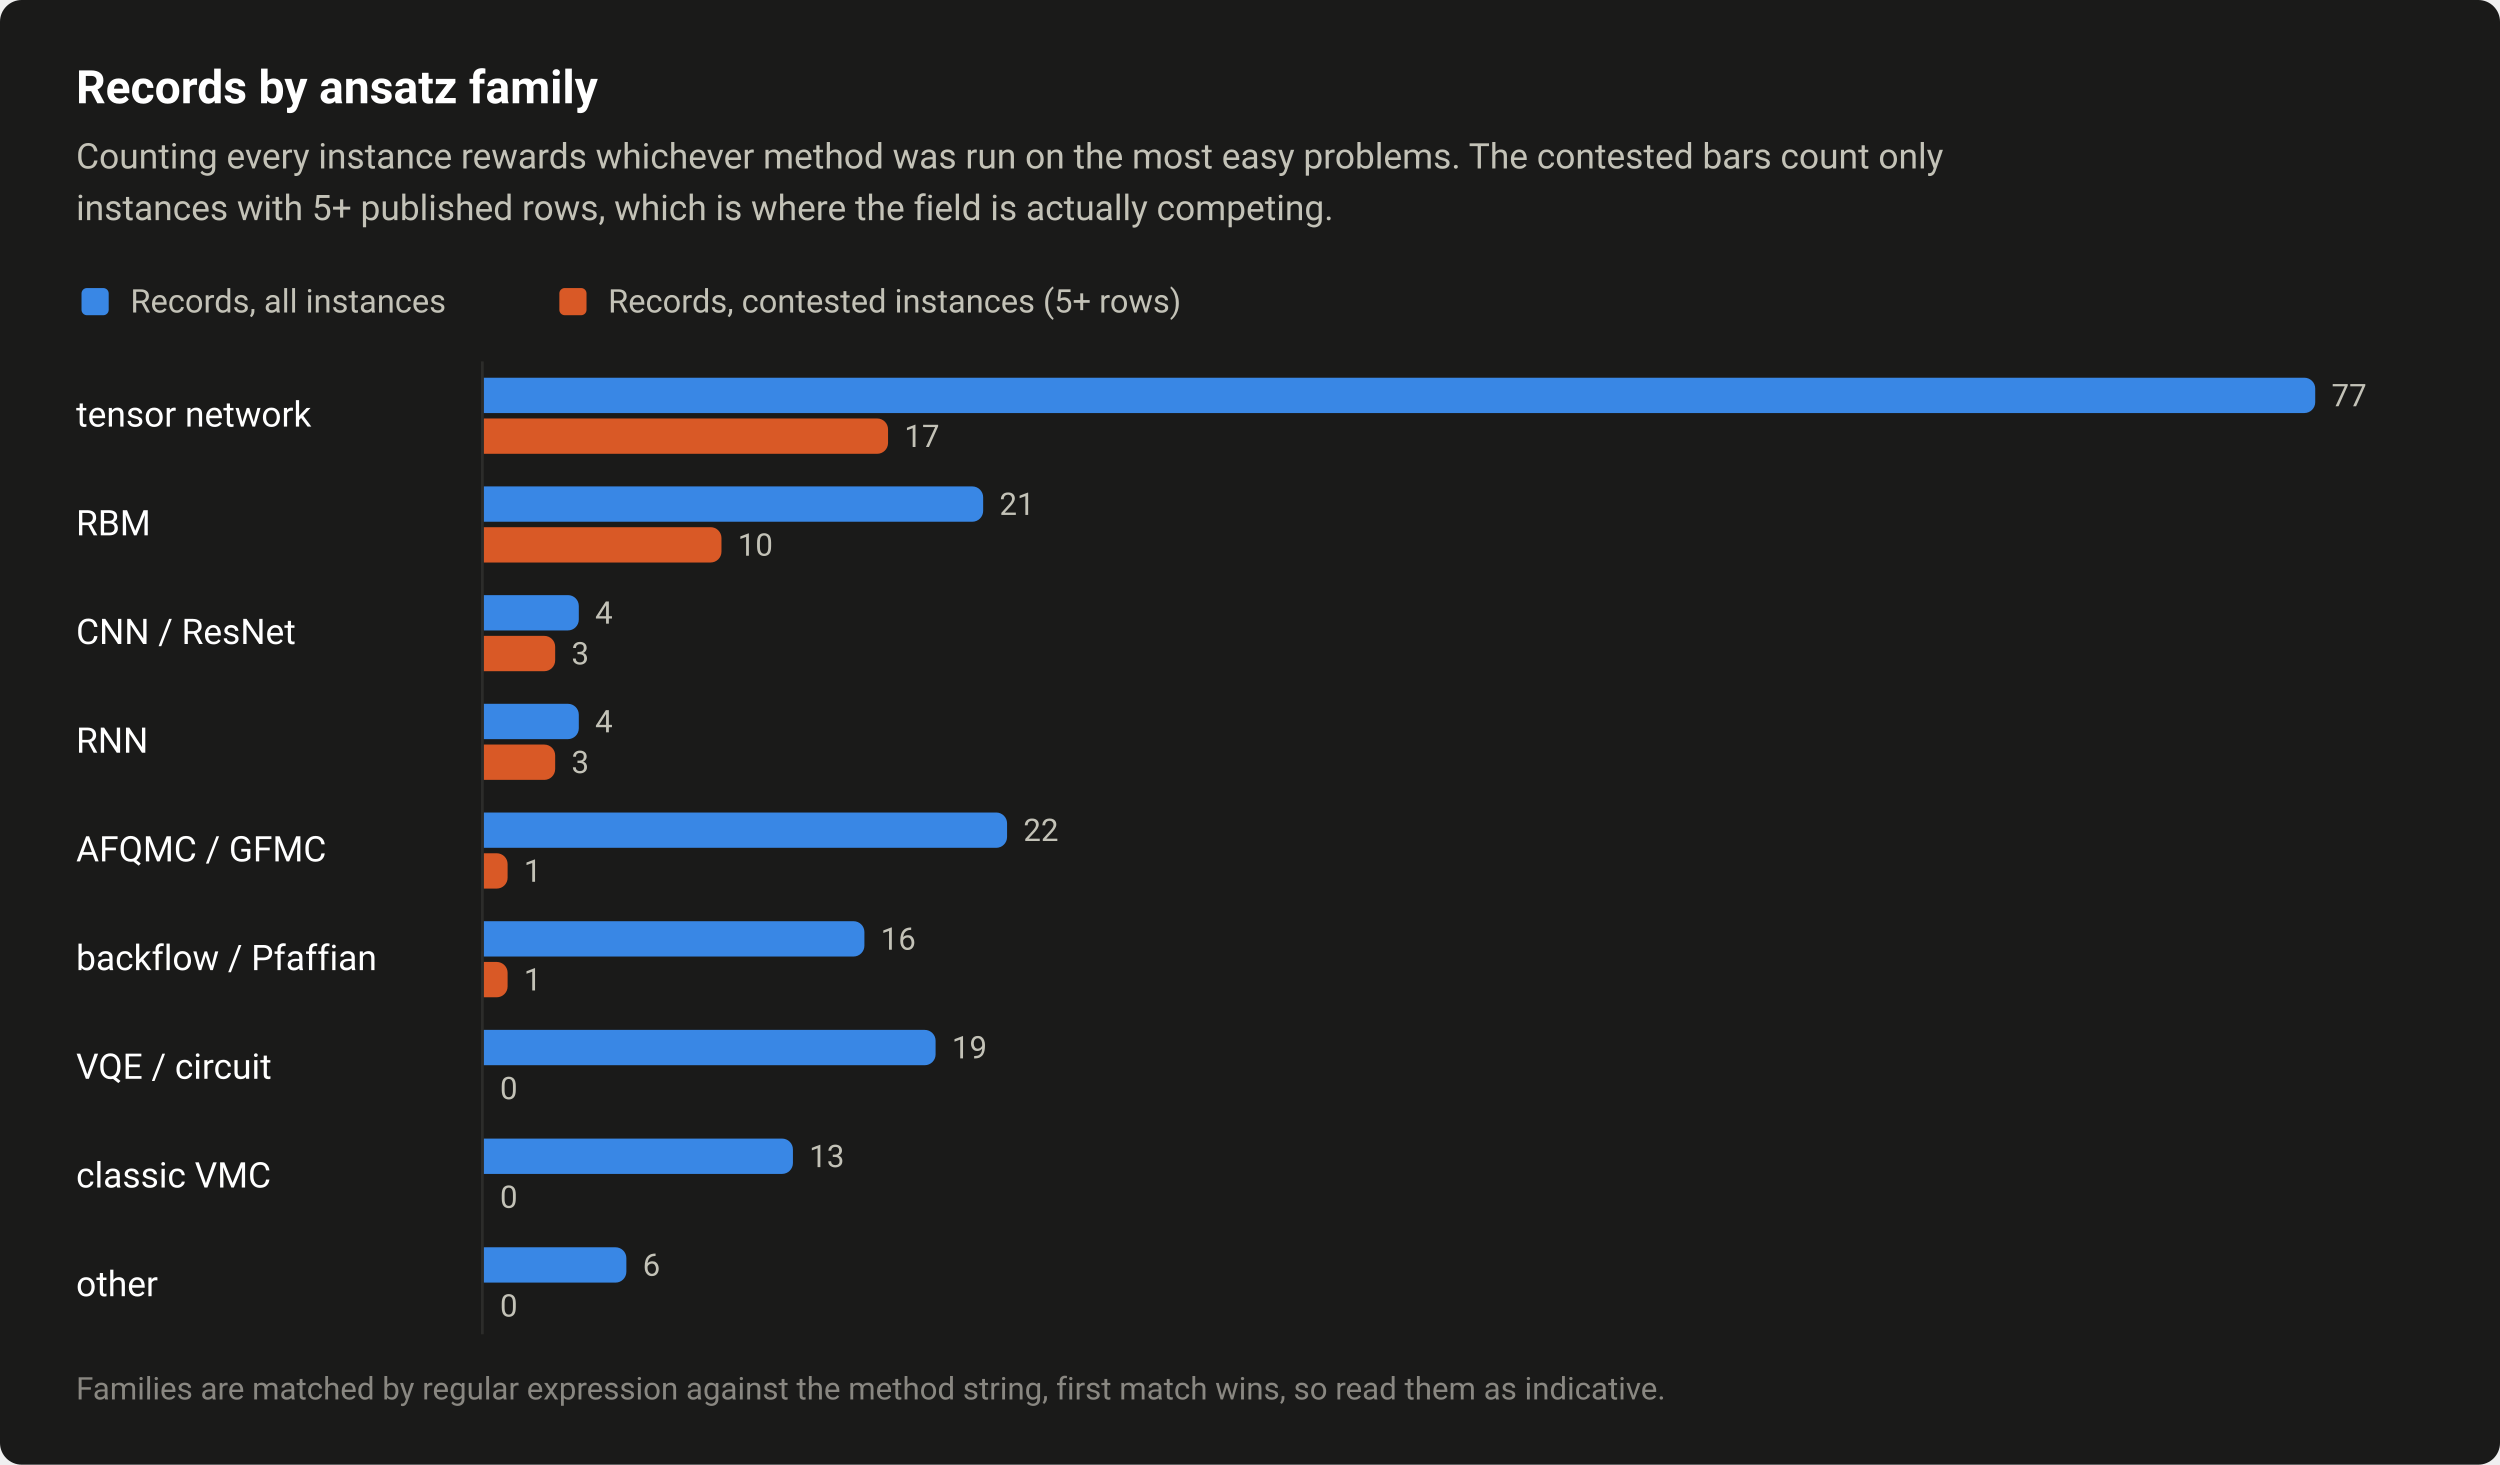
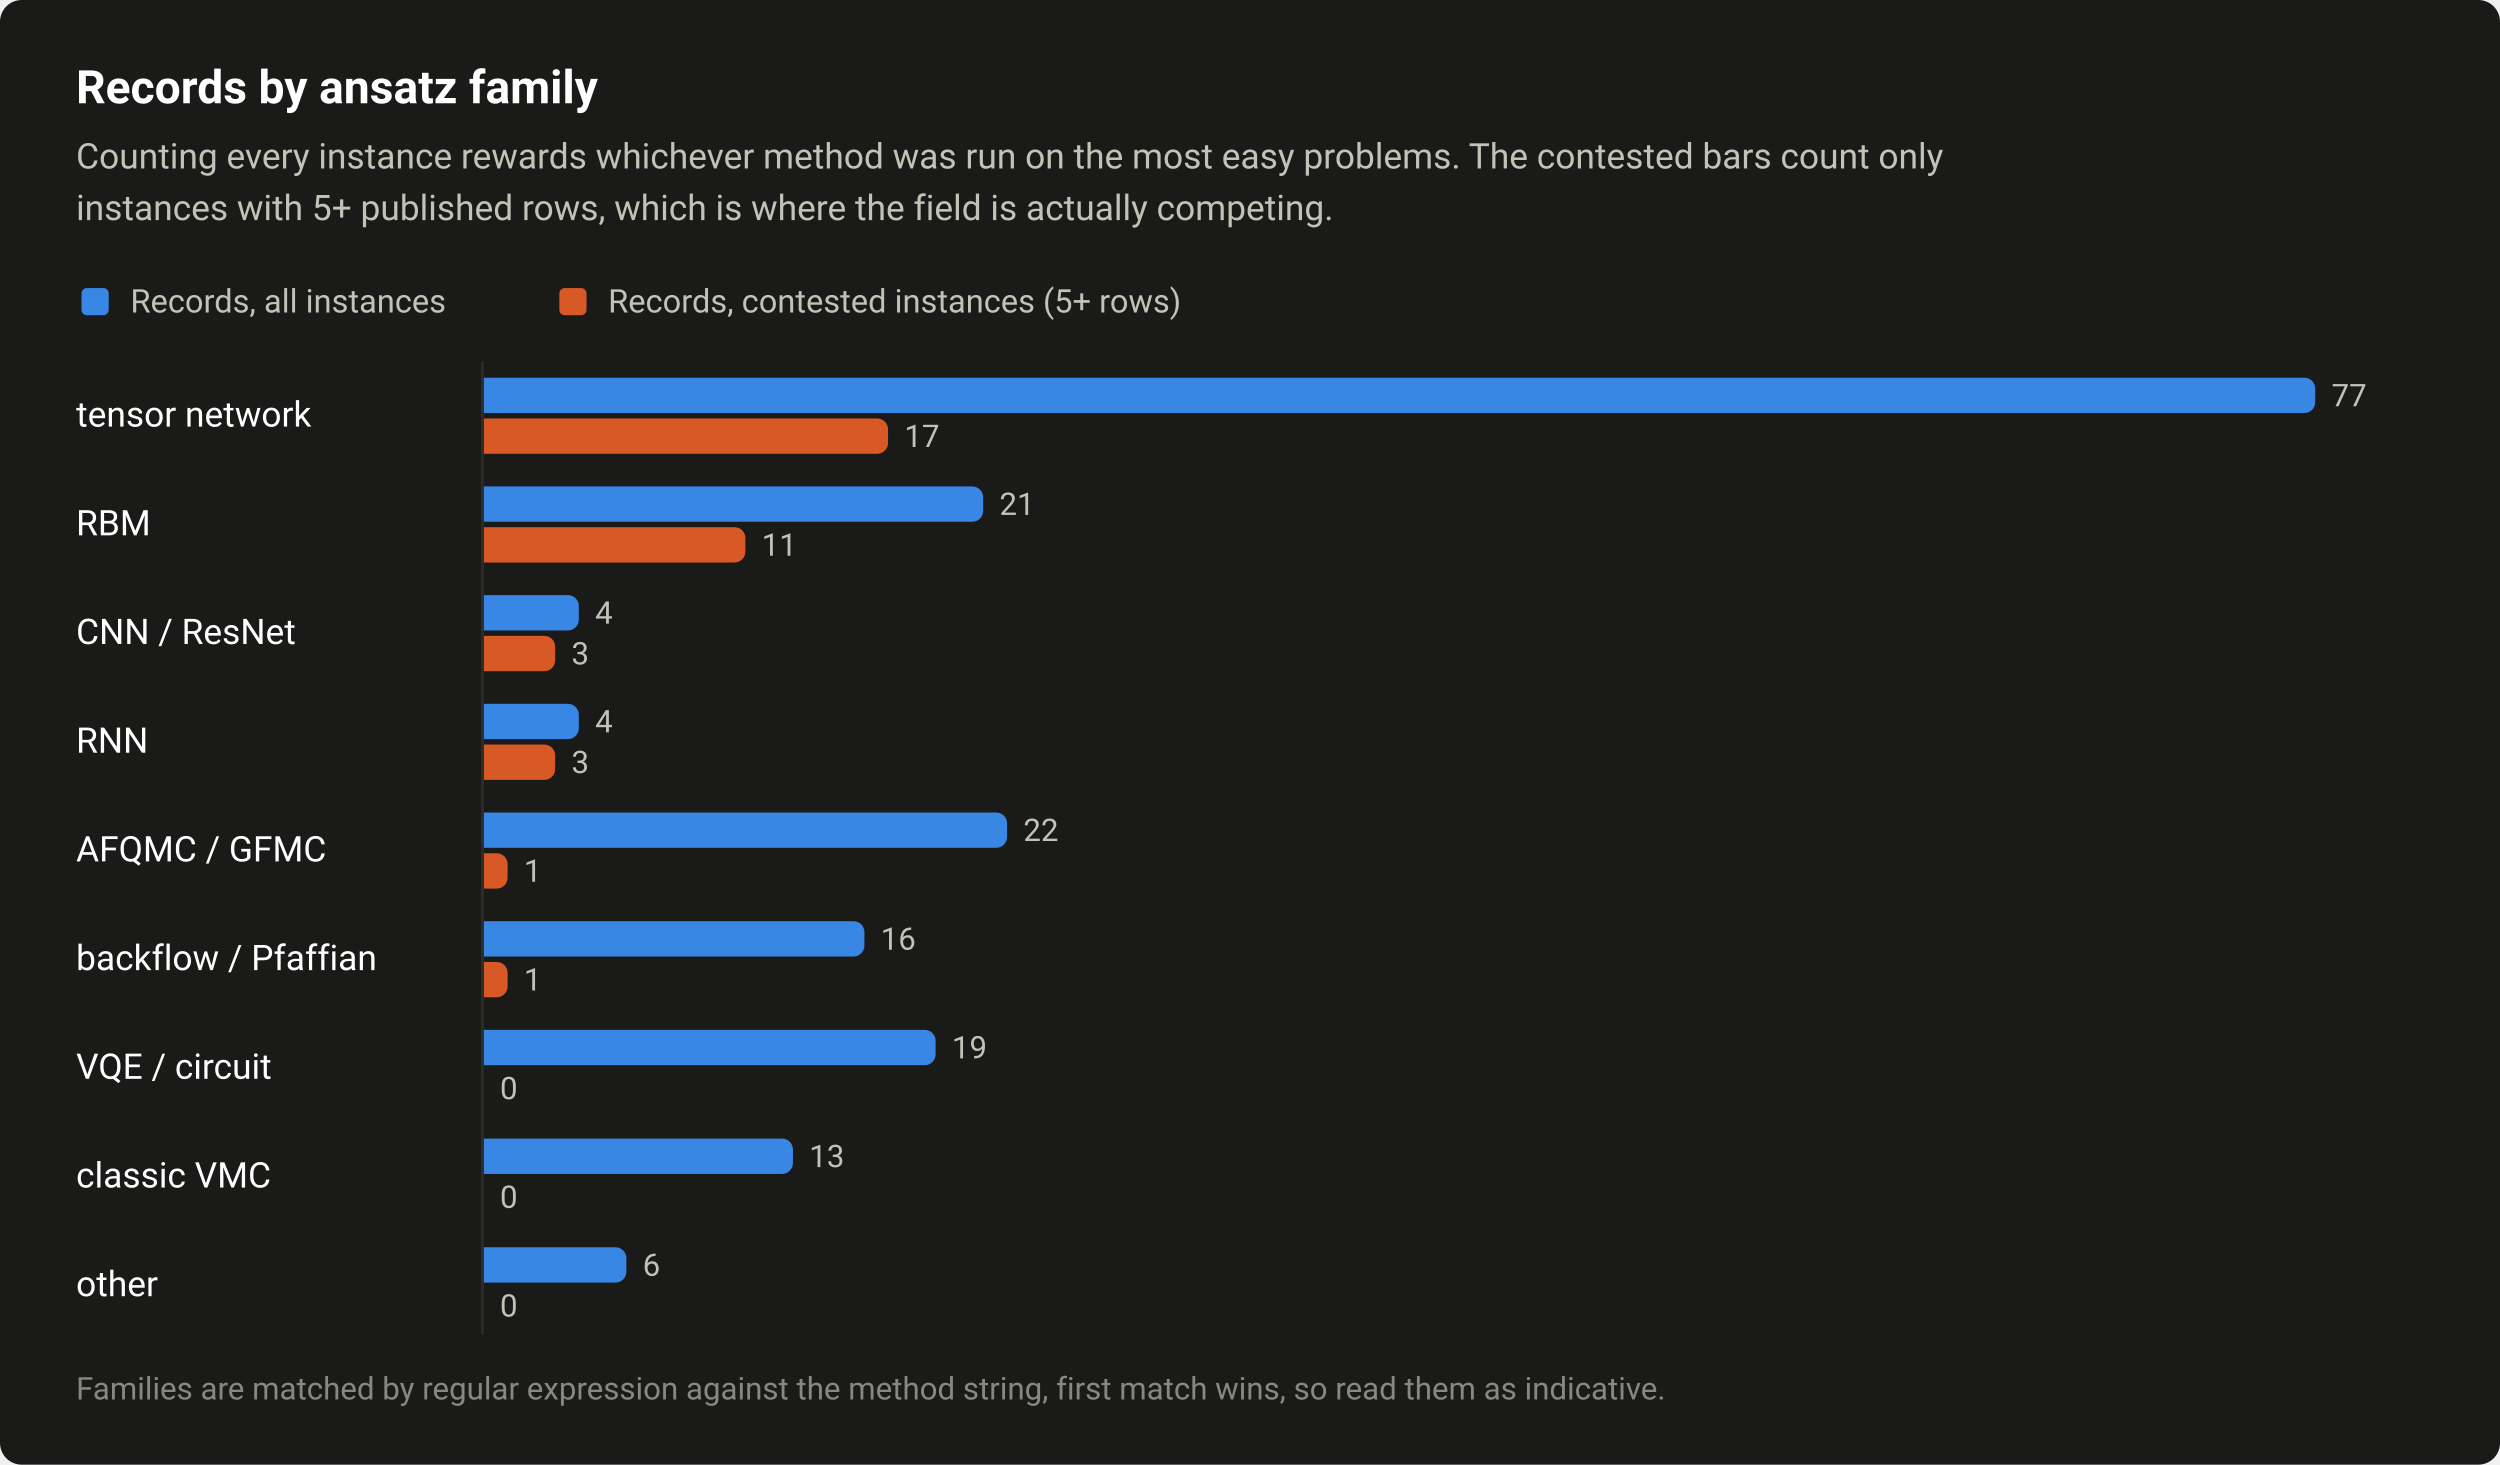
<svg xmlns="http://www.w3.org/2000/svg" width="920" height="539" viewBox="0 0 920 539" role="img" aria-labelledby="title desc">
  <style>text{font-family:system-ui,-apple-system,"Segoe UI",Roboto,"Helvetica Neue",Arial,sans-serif}</style>
  <rect width="920" height="539" rx="8" fill="#1a1a19" />
  <text x="28" y="38" font-size="17" fill="#ffffff" font-weight="600">Records by ansatz family</text>
  <text x="28" y="62" font-size="13" fill="#c3c2b7">Counting every instance rewards whichever method was run on the most easy problems. The contested bars count only</text>
  <text x="28" y="81" font-size="13" fill="#c3c2b7">instances with 5+ published rows, which is where the field is actually competing.</text>
  <rect x="30" y="106" width="10" height="10" rx="2" fill="#3987e5" />
  <text x="48" y="115" font-size="12" fill="#c3c2b7">Records, all instances</text>
  <rect x="205.84" y="106" width="10" height="10" rx="2" fill="#d95926" />
  <text x="223.8" y="115" font-size="12" fill="#c3c2b7">Records, contested instances (5+ rows)</text>
  <text x="28" y="157" font-size="13" fill="#ffffff">tensor network</text>
  <path d="M178 139H848A4 4 0 0 1 852 143V148A4 4 0 0 1 848 152H178Z" fill="#3987e5" />
  <text x="858" y="149.5" font-size="11.5" fill="#c3c2b7" style="font-variant-numeric:tabular-nums">77</text>
  <path d="M178 154H322.8A4 4 0 0 1 326.8 158V163A4 4 0 0 1 322.8 167H178Z" fill="#d95926" />
  <text x="332.8" y="164.5" font-size="11.5" fill="#c3c2b7" style="font-variant-numeric:tabular-nums">17</text>
  <text x="28" y="197" font-size="13" fill="#ffffff">RBM</text>
  <path d="M178 179H357.8A4 4 0 0 1 361.8 183V188A4 4 0 0 1 357.8 192H178Z" fill="#3987e5" />
  <text x="367.8" y="189.5" font-size="11.5" fill="#c3c2b7" style="font-variant-numeric:tabular-nums">21</text>
-   <path d="M178 194H261.5A4 4 0 0 1 265.5 198V203A4 4 0 0 1 261.5 207H178Z" fill="#d95926" />
-   <text x="271.5" y="204.5" font-size="11.5" fill="#c3c2b7" style="font-variant-numeric:tabular-nums">10</text>
+   <path d="M178 194H270.3A4 4 0 0 1 274.3 198V203A4 4 0 0 1 270.3 207H178Z" fill="#d95926" />
+   <text x="280.3" y="204.5" font-size="11.5" fill="#c3c2b7" style="font-variant-numeric:tabular-nums">11</text>
  <text x="28" y="237" font-size="13" fill="#ffffff">CNN / ResNet</text>
  <path d="M178 219H209A4 4 0 0 1 213 223V228A4 4 0 0 1 209 232H178Z" fill="#3987e5" />
  <text x="219" y="229.5" font-size="11.5" fill="#c3c2b7" style="font-variant-numeric:tabular-nums">4</text>
  <path d="M178 234H200.3A4 4 0 0 1 204.3 238V243A4 4 0 0 1 200.3 247H178Z" fill="#d95926" />
  <text x="210.3" y="244.5" font-size="11.5" fill="#c3c2b7" style="font-variant-numeric:tabular-nums">3</text>
  <text x="28" y="277" font-size="13" fill="#ffffff">RNN</text>
  <path d="M178 259H209A4 4 0 0 1 213 263V268A4 4 0 0 1 209 272H178Z" fill="#3987e5" />
  <text x="219" y="269.5" font-size="11.5" fill="#c3c2b7" style="font-variant-numeric:tabular-nums">4</text>
  <path d="M178 274H200.3A4 4 0 0 1 204.3 278V283A4 4 0 0 1 200.3 287H178Z" fill="#d95926" />
  <text x="210.3" y="284.5" font-size="11.5" fill="#c3c2b7" style="font-variant-numeric:tabular-nums">3</text>
  <text x="28" y="317" font-size="13" fill="#ffffff">AFQMC / GFMC</text>
  <path d="M178 299H366.6A4 4 0 0 1 370.6 303V308A4 4 0 0 1 366.6 312H178Z" fill="#3987e5" />
  <text x="376.6" y="309.5" font-size="11.5" fill="#c3c2b7" style="font-variant-numeric:tabular-nums">22</text>
  <path d="M178 314H182.8A4 4 0 0 1 186.8 318V323A4 4 0 0 1 182.8 327H178Z" fill="#d95926" />
  <text x="192.8" y="324.5" font-size="11.5" fill="#c3c2b7" style="font-variant-numeric:tabular-nums">1</text>
  <text x="28" y="357" font-size="13" fill="#ffffff">backflow / Pfaffian</text>
  <path d="M178 339H314.1A4 4 0 0 1 318.1 343V348A4 4 0 0 1 314.1 352H178Z" fill="#3987e5" />
  <text x="324.1" y="349.5" font-size="11.5" fill="#c3c2b7" style="font-variant-numeric:tabular-nums">16</text>
  <path d="M178 354H182.8A4 4 0 0 1 186.8 358V363A4 4 0 0 1 182.8 367H178Z" fill="#d95926" />
  <text x="192.8" y="364.5" font-size="11.5" fill="#c3c2b7" style="font-variant-numeric:tabular-nums">1</text>
  <text x="28" y="397" font-size="13" fill="#ffffff">VQE / circuit</text>
  <path d="M178 379H340.3A4 4 0 0 1 344.3 383V388A4 4 0 0 1 340.3 392H178Z" fill="#3987e5" />
  <text x="350.3" y="389.5" font-size="11.5" fill="#c3c2b7" style="font-variant-numeric:tabular-nums">19</text>
  <text x="184" y="404.5" font-size="11.5" fill="#c3c2b7" style="font-variant-numeric:tabular-nums">0</text>
  <text x="28" y="437" font-size="13" fill="#ffffff">classic VMC</text>
  <path d="M178 419H287.8A4 4 0 0 1 291.8 423V428A4 4 0 0 1 287.8 432H178Z" fill="#3987e5" />
  <text x="297.8" y="429.5" font-size="11.5" fill="#c3c2b7" style="font-variant-numeric:tabular-nums">13</text>
  <text x="184" y="444.5" font-size="11.5" fill="#c3c2b7" style="font-variant-numeric:tabular-nums">0</text>
  <text x="28" y="477" font-size="13" fill="#ffffff">other</text>
  <path d="M178 459H226.5A4 4 0 0 1 230.5 463V468A4 4 0 0 1 226.5 472H178Z" fill="#3987e5" />
  <text x="236.5" y="469.5" font-size="11.5" fill="#c3c2b7" style="font-variant-numeric:tabular-nums">6</text>
  <text x="184" y="484.5" font-size="11.5" fill="#c3c2b7" style="font-variant-numeric:tabular-nums">0</text>
  <path d="M177.5 133V491" stroke="#2c2c2a" stroke-width="1" />
  <text x="28" y="515" font-size="11.5" fill="#898781">Families are matched by regular expression against the method string, first match wins, so read them as indicative.</text>
</svg>
